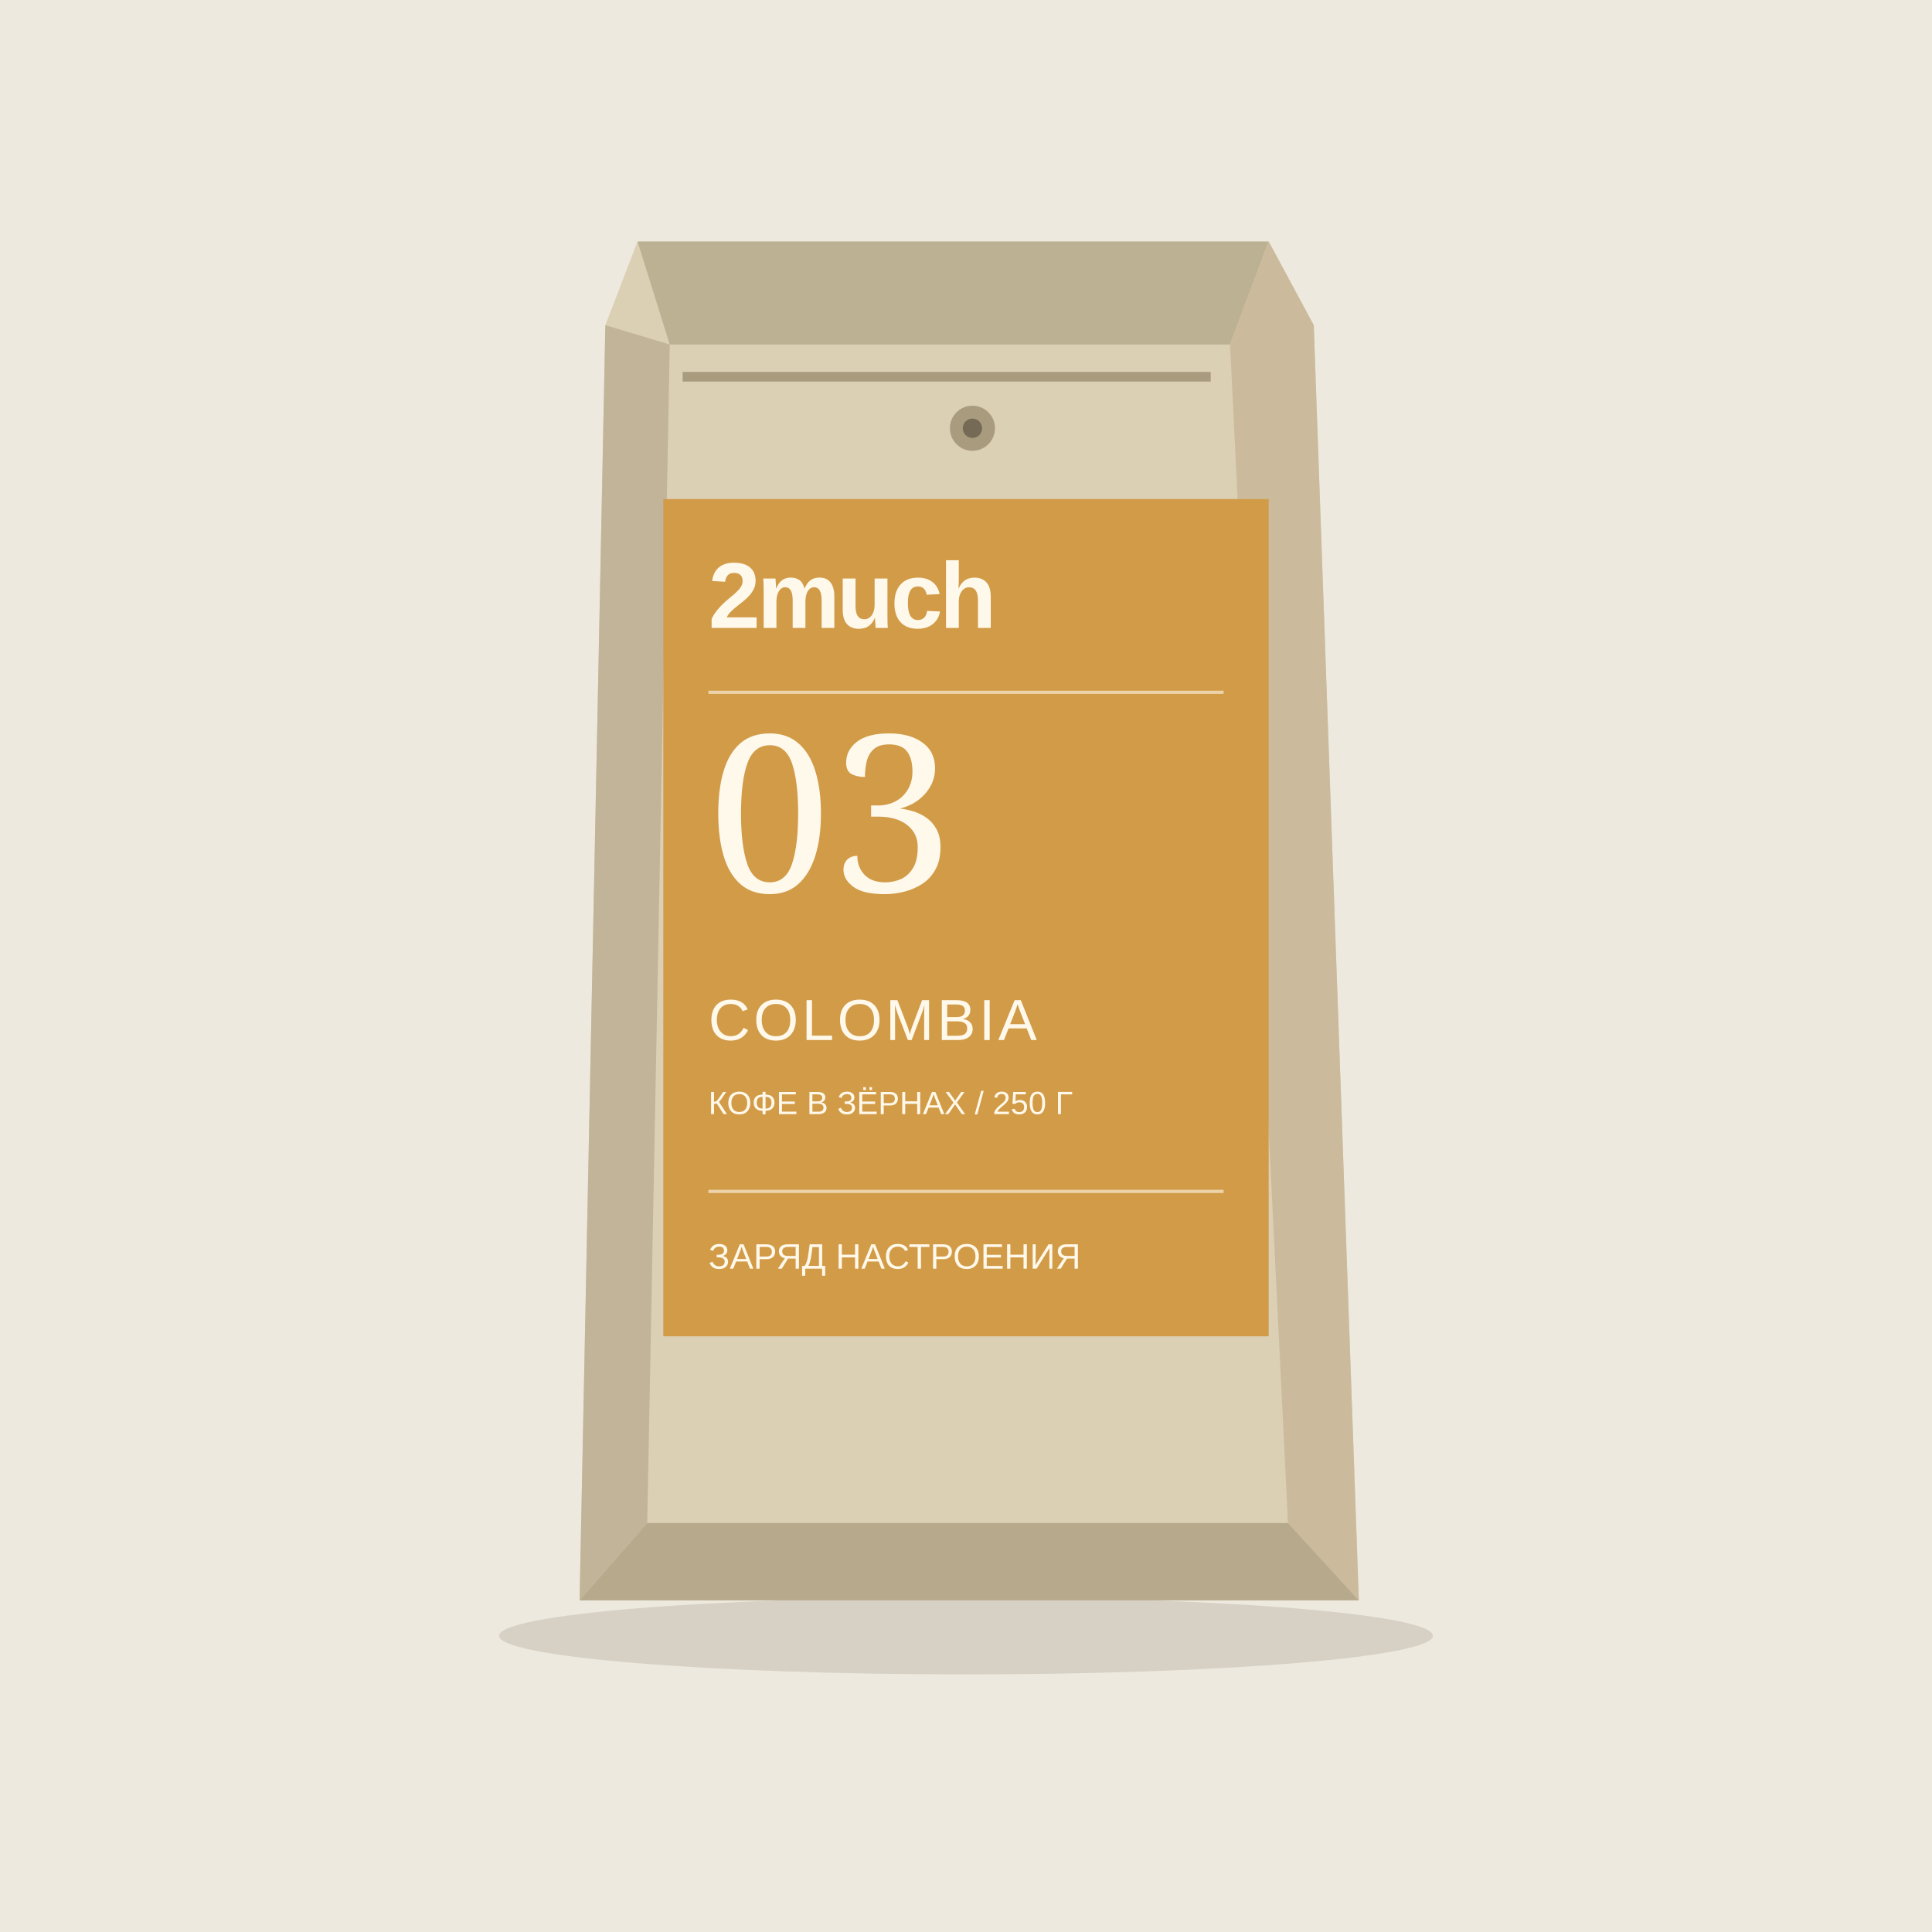
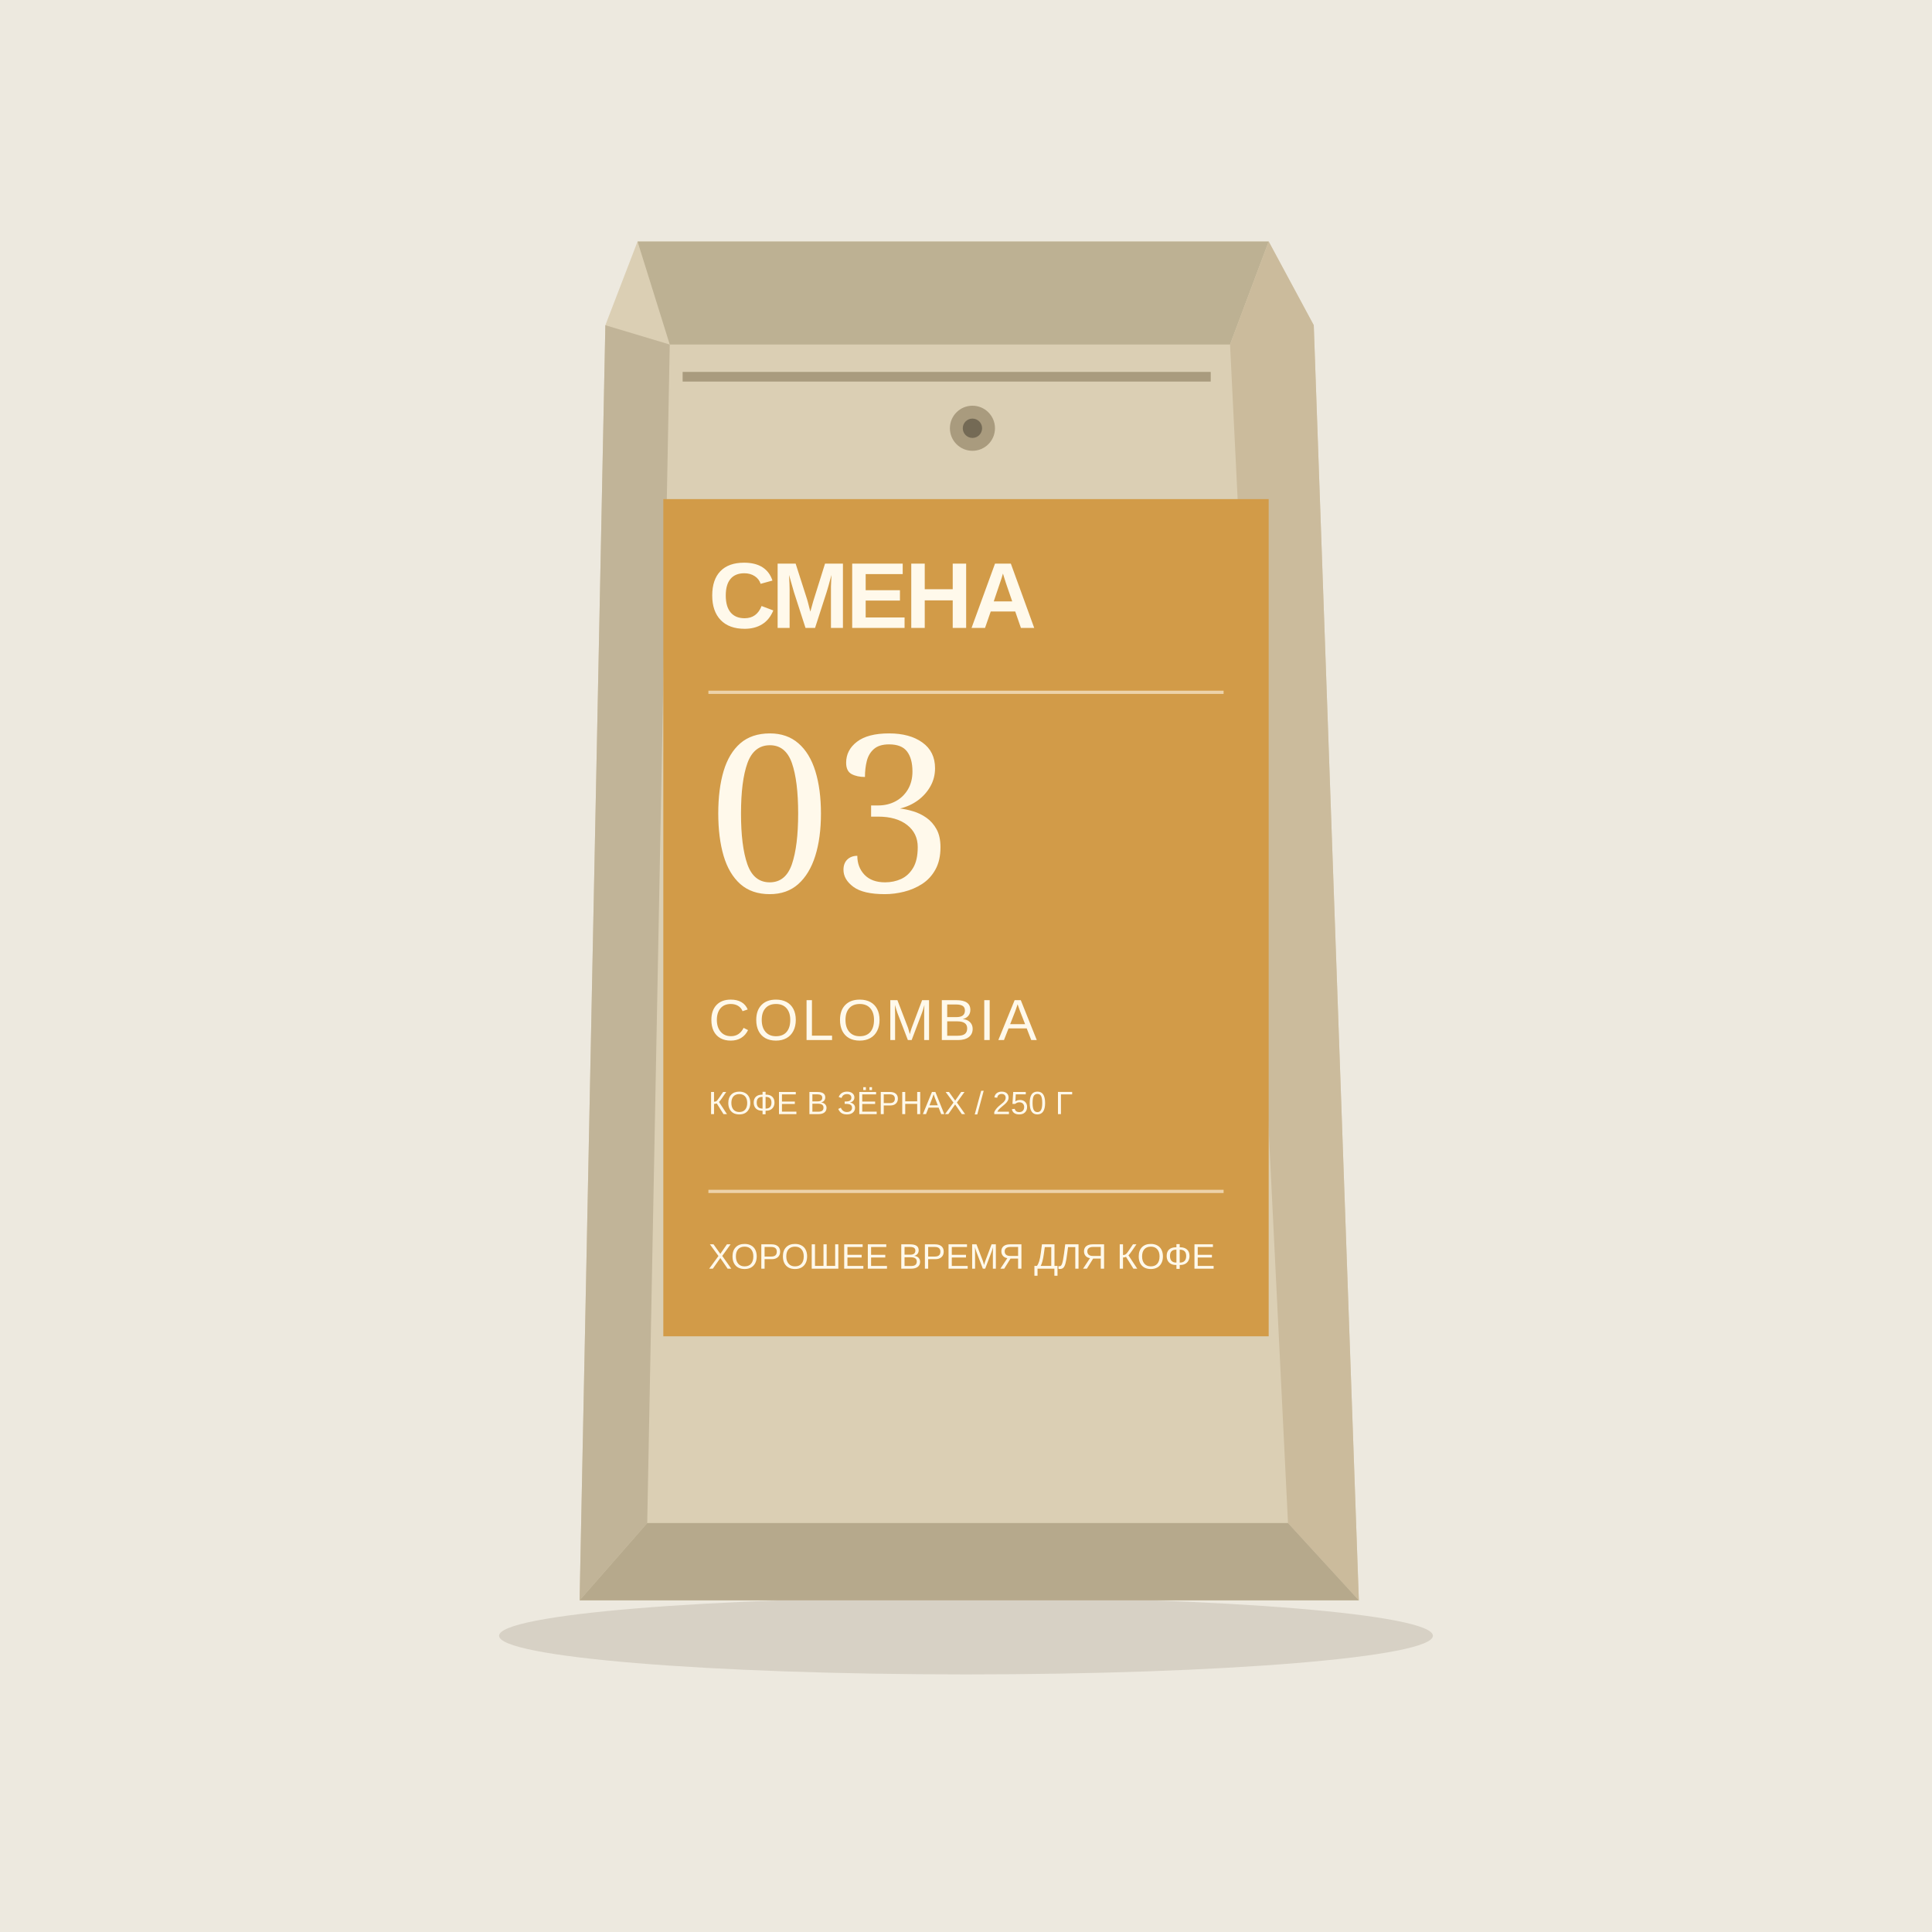
<svg xmlns="http://www.w3.org/2000/svg" viewBox="0 0 600 600">
  <rect width="100%" height="100%" fill="#ede9df" />
  <ellipse cx="300" cy="508" rx="145" ry="12" fill="#d7d1c5" />
  <g transform="translate(180 65) scale(1)">
    <path d="M18 10H214L228 36 242 432 0 432 8 36Z" fill="#dbcfb4" />
    <path d="M18 10H214L202 42H28Z" fill="#bdb193" />
    <path d="M8 36L28 42 21 408 0 432Z" fill="#c1b498" />
    <path d="M214 10L228 36 242 432 220 408 202 42Z" fill="#cbbb9c" />
    <path d="M21 408H220L242 432H0Z" fill="#b6a98c" />
    <path d="M32 52H196" stroke="#a99b7e" stroke-width="3" />
    <rect x="26" y="90" width="188" height="260" fill="#d29b48" />
-     <text x="40" y="130" fill="#fff9eb" font-family="Arial,sans-serif" font-size="29" font-weight="700" letter-spacing="-1">2much</text>
+     <text x="40" y="130" fill="#fff9eb" font-family="Arial,sans-serif" font-size="29" font-weight="700" letter-spacing="-1">СМЕНА</text>
    <path d="M40 150H200" stroke="#fff9eb" opacity=".6" />
    <text x="40" y="212" fill="#fff9eb" font-family="Georgia,serif" font-size="68">03</text>
    <text x="40" y="258" fill="#fff9eb" font-family="Arial,sans-serif" font-size="18" letter-spacing="1">COLOMBIA</text>
    <text x="40" y="281" fill="#fff9eb" font-family="Arial,sans-serif" font-size="10">КОФЕ В ЗЁРНАХ / 250 Г</text>
    <path d="M40 305H200" stroke="#fff9eb" opacity=".6" />
-     <text x="40" y="329" fill="#fff9eb" font-family="Arial,sans-serif" font-size="11">ЗАРЯД НАСТРОЕНИЯ</text>
+     <text x="40" y="329" fill="#fff9eb" font-family="Arial,sans-serif" font-size="11">ХОРОШЕЕ ВРЕМЯ ДЛЯ КОФЕ</text>
    <circle cx="122" cy="68" r="7" fill="#a99b7e" />
    <circle cx="122" cy="68" r="3" fill="#746a55" />
  </g>
</svg>
